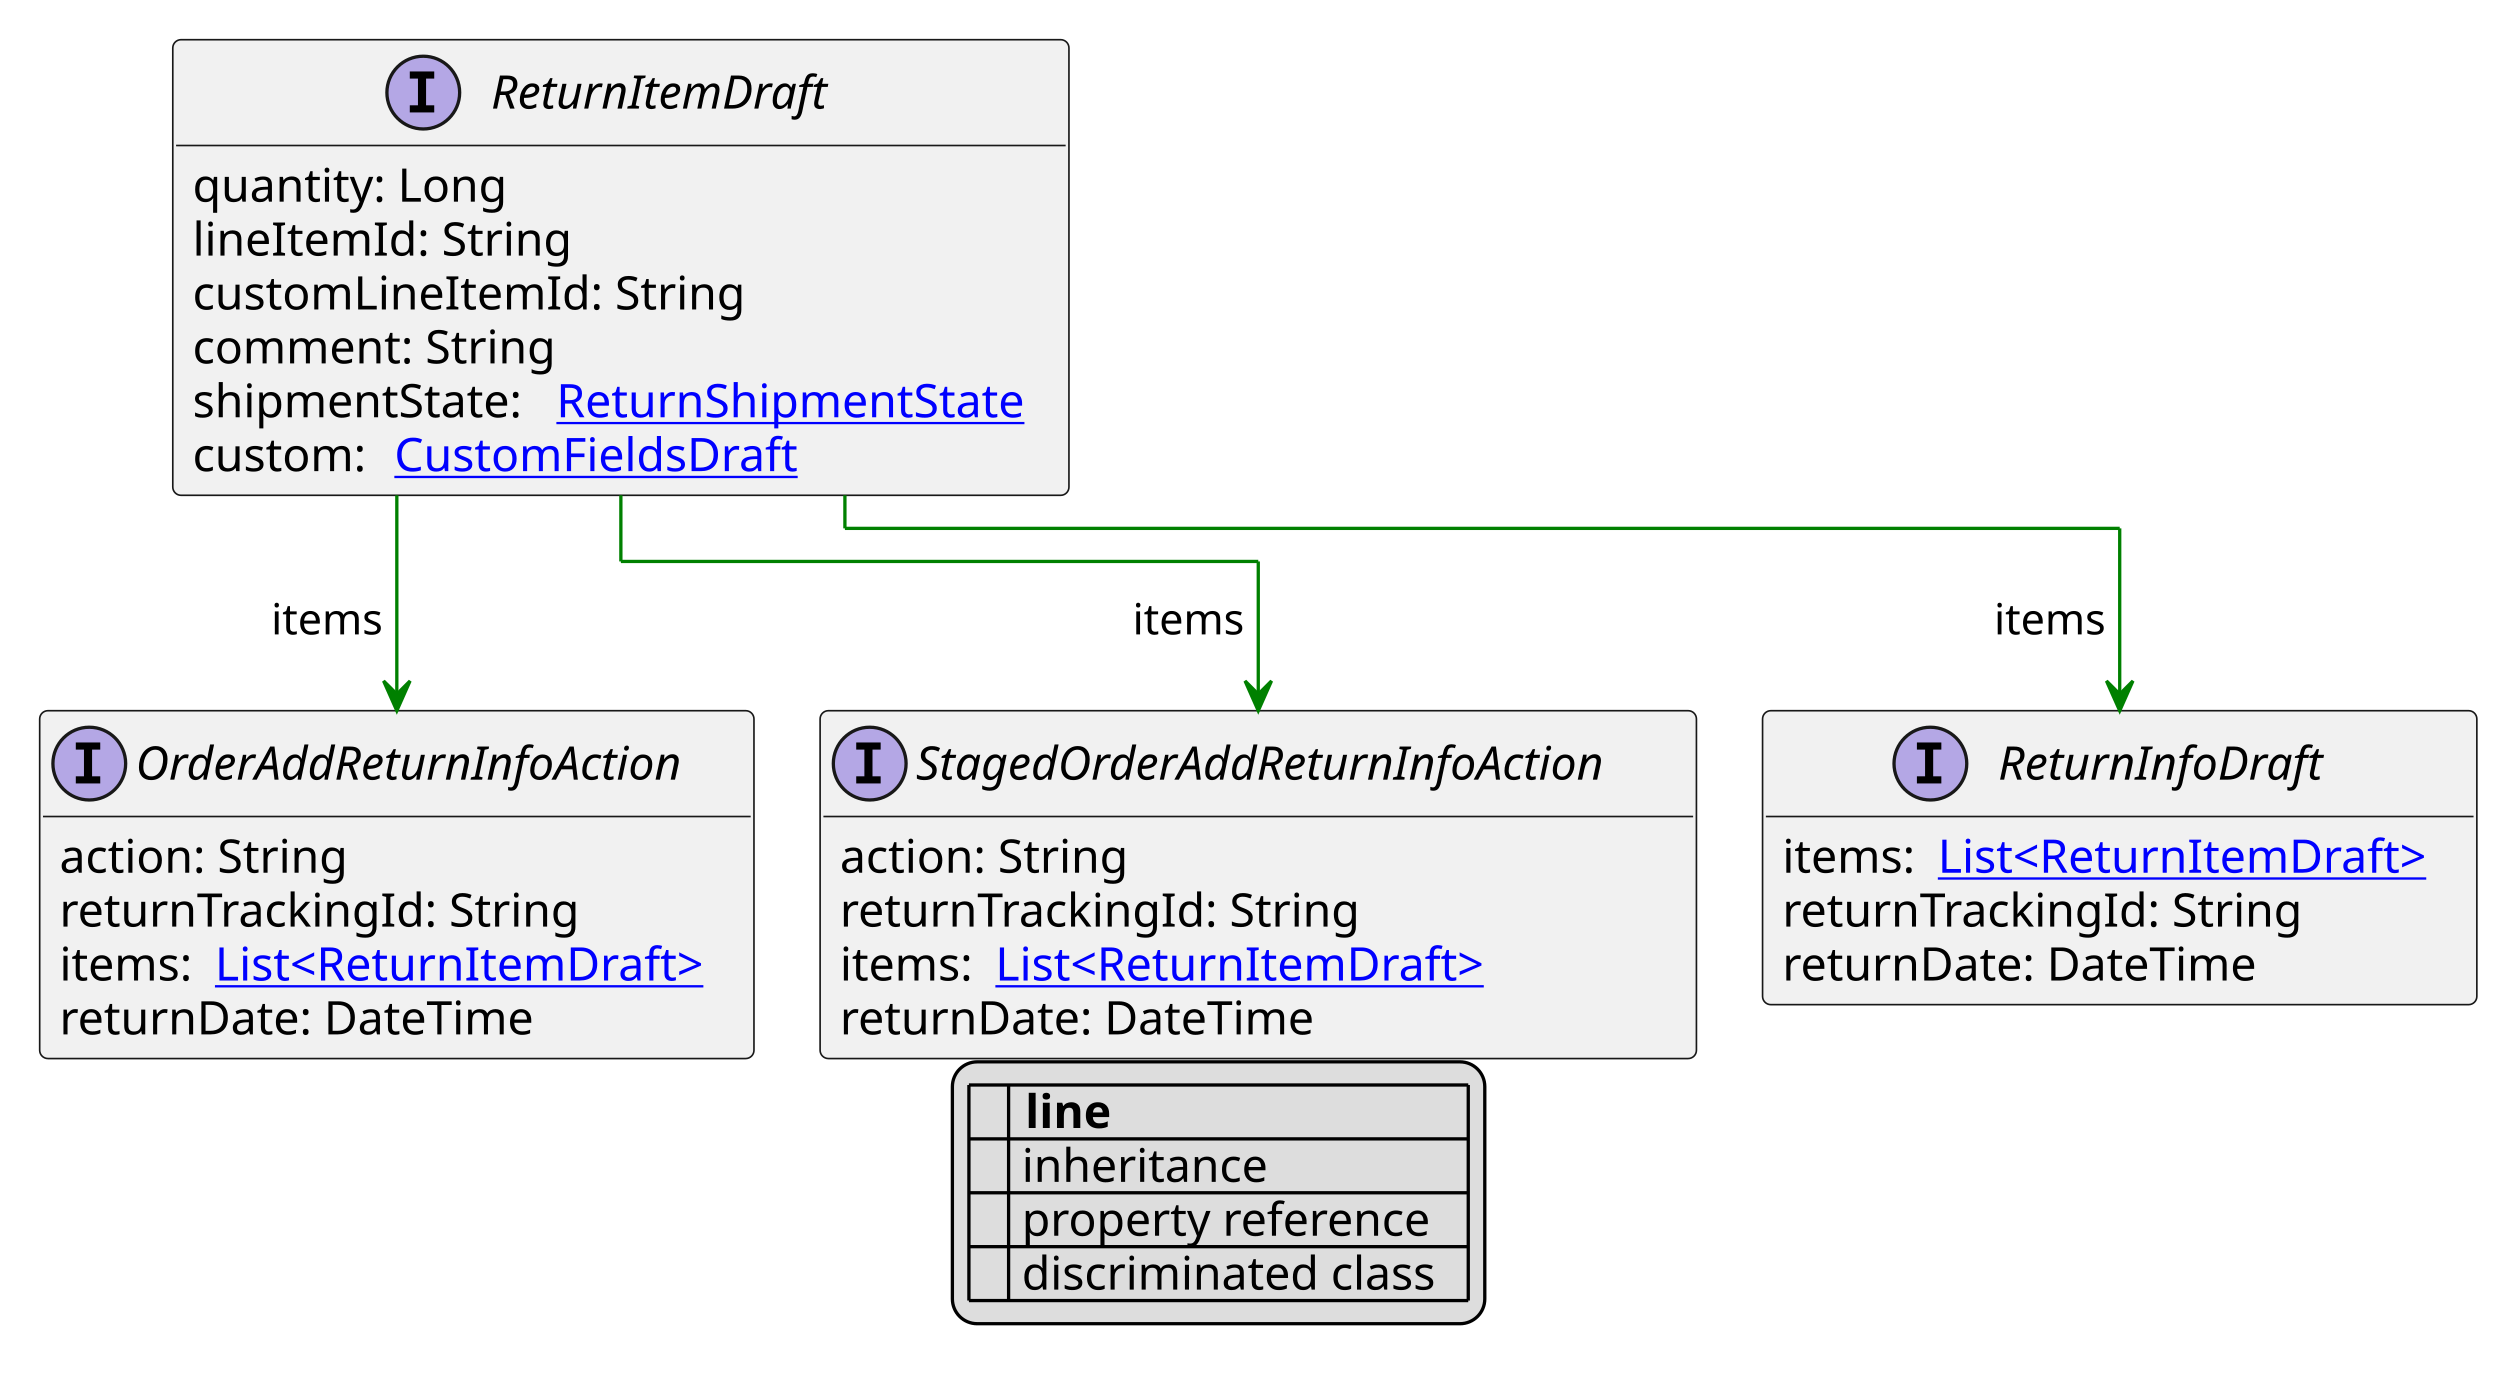
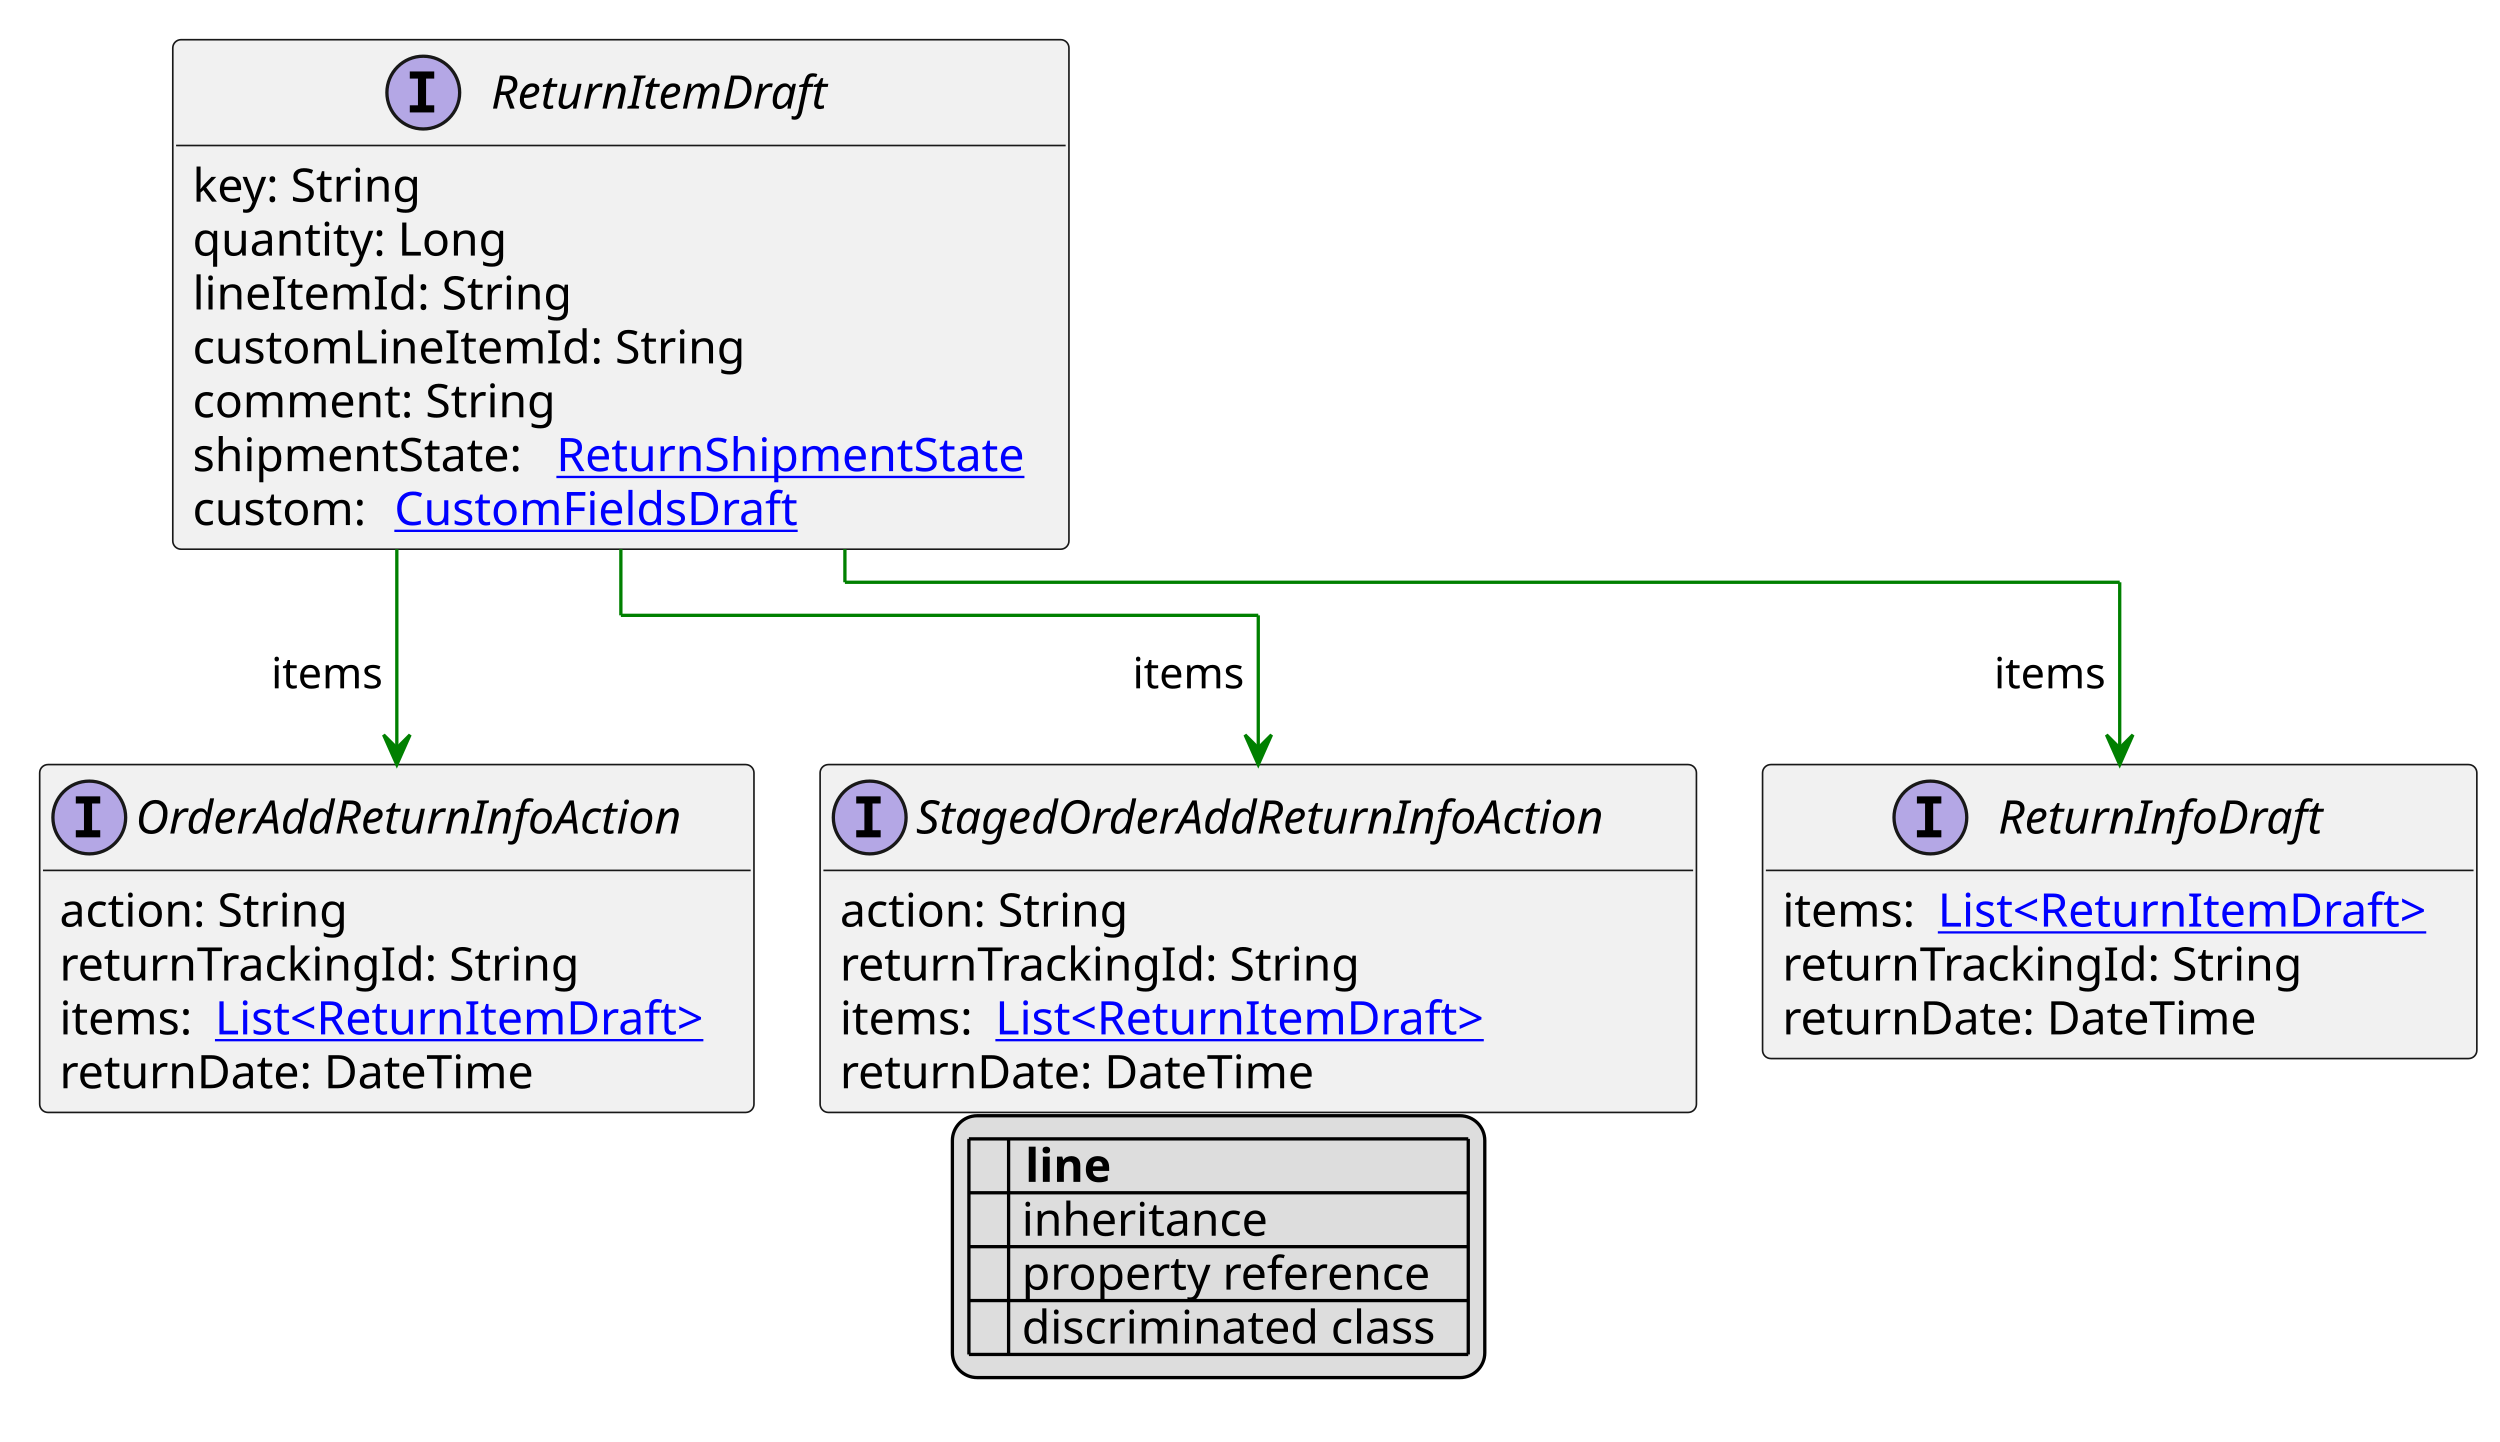
- <svg xmlns="http://www.w3.org/2000/svg" xmlns:xlink="http://www.w3.org/1999/xlink" contentStyleType="text/css" height="420px" preserveAspectRatio="none" style="width:756px;height:420px;background:#FFFFFF;" version="1.1" viewBox="0 0 756 420" width="756px" zoomAndPan="magnify">
+ <svg xmlns="http://www.w3.org/2000/svg" xmlns:xlink="http://www.w3.org/1999/xlink" contentStyleType="text/css" height="436px" preserveAspectRatio="none" style="width:756px;height:436px;background:#FFFFFF;" version="1.1" viewBox="0 0 756 436" width="756px" zoomAndPan="magnify">
  <defs>
-     <filter height="1" id="b1684623z9s8cp0" width="1" x="0" y="0">
+     <filter height="1" id="b1inbq53qjbla60" width="1" x="0" y="0">
      <feFlood flood-color="#000000" result="flood" />
      <feComposite in="SourceGraphic" in2="flood" operator="over" />
    </filter>
-     <filter height="1" id="b1684623z9s8cp1" width="1" x="0" y="0">
+     <filter height="1" id="b1inbq53qjbla61" width="1" x="0" y="0">
      <feFlood flood-color="#008000" result="flood" />
      <feComposite in="SourceGraphic" in2="flood" operator="over" />
    </filter>
-     <filter height="1" id="b1684623z9s8cp2" width="1" x="0" y="0">
+     <filter height="1" id="b1inbq53qjbla62" width="1" x="0" y="0">
      <feFlood flood-color="#0000FF" result="flood" />
      <feComposite in="SourceGraphic" in2="flood" operator="over" />
    </filter>
  </defs>
  <g>
    <a href="ReturnItemDraft.svg" target="_top" title="ReturnItemDraft.svg" xlink:actuate="onRequest" xlink:href="ReturnItemDraft.svg" xlink:show="new" xlink:title="ReturnItemDraft.svg" xlink:type="simple">
      <g id="elem_ReturnItemDraft">
-         <rect codeLine="10" fill="#F1F1F1" height="137.781" id="ReturnItemDraft" rx="2.5" ry="2.5" style="stroke:#181818;stroke-width:0.5;" width="271" x="52.25" y="12" />
+         <rect codeLine="10" fill="#F1F1F1" height="154.078" id="ReturnItemDraft" rx="2.5" ry="2.5" style="stroke:#181818;stroke-width:0.5;" width="271" x="52.25" y="12" />
        <ellipse cx="128" cy="28" fill="#B4A7E5" rx="11" ry="11" style="stroke:#181818;stroke-width:1.0;" />
        <path d="M123.922,23.766 L123.922,21.609 L131.312,21.609 L131.312,23.766 L128.844,23.766 L128.844,31.844 L131.312,31.844 L131.312,34 L123.922,34 L123.922,31.844 L126.391,31.844 L126.391,23.766 L123.922,23.766 Z " fill="#000000" />
        <text fill="#000000" font-family="sans-serif" font-size="14" font-style="italic" lengthAdjust="spacing" textLength="111" x="148.5" y="32.847">ReturnItemDraft</text>
        <line style="stroke:#181818;stroke-width:0.5;" x1="53.25" x2="322.25" y1="44" y2="44" />
-         <text fill="#000000" font-family="sans-serif" font-size="14" lengthAdjust="spacing" textLength="98" x="58.25" y="60.995">quantity: Long</text>
-         <text fill="#000000" font-family="sans-serif" font-size="14" lengthAdjust="spacing" textLength="115" x="58.25" y="77.292">lineItemId: String</text>
-         <text fill="#000000" font-family="sans-serif" font-size="14" lengthAdjust="spacing" textLength="171" x="58.25" y="93.589">customLineItemId: String</text>
-         <text fill="#000000" font-family="sans-serif" font-size="14" lengthAdjust="spacing" textLength="115" x="58.25" y="109.886">comment: String</text>
-         <text fill="#000000" font-family="sans-serif" font-size="14" lengthAdjust="spacing" textLength="106" x="58.25" y="126.183">shipmentState:</text>
+         <text fill="#000000" font-family="sans-serif" font-size="14" lengthAdjust="spacing" textLength="73" x="58.25" y="60.995">key: String</text>
+         <text fill="#000000" font-family="sans-serif" font-size="14" lengthAdjust="spacing" textLength="98" x="58.25" y="77.292">quantity: Long</text>
+         <text fill="#000000" font-family="sans-serif" font-size="14" lengthAdjust="spacing" textLength="115" x="58.25" y="93.589">lineItemId: String</text>
+         <text fill="#000000" font-family="sans-serif" font-size="14" lengthAdjust="spacing" textLength="171" x="58.25" y="109.886">customLineItemId: String</text>
+         <text fill="#000000" font-family="sans-serif" font-size="14" lengthAdjust="spacing" textLength="115" x="58.25" y="126.183">comment: String</text>
+         <text fill="#000000" font-family="sans-serif" font-size="14" lengthAdjust="spacing" textLength="106" x="58.25" y="142.48">shipmentState:</text>
        <a href="ReturnShipmentState.svg" target="_top" title="ReturnShipmentState.svg" xlink:actuate="onRequest" xlink:href="ReturnShipmentState.svg" xlink:show="new" xlink:title="ReturnShipmentState.svg" xlink:type="simple">
-           <text fill="#0000FF" font-family="sans-serif" font-size="14" lengthAdjust="spacing" text-decoration="underline" textLength="149" x="168.25" y="126.183">ReturnShipmentState</text>
+           <text fill="#0000FF" font-family="sans-serif" font-size="14" lengthAdjust="spacing" text-decoration="underline" textLength="149" x="168.25" y="142.48">ReturnShipmentState</text>
        </a>
-         <text fill="#000000" font-family="sans-serif" font-size="14" lengthAdjust="spacing" textLength="57" x="58.25" y="142.48">custom:</text>
+         <text fill="#000000" font-family="sans-serif" font-size="14" lengthAdjust="spacing" textLength="57" x="58.25" y="158.776">custom:</text>
        <a href="CustomFieldsDraft.svg" target="_top" title="CustomFieldsDraft.svg" xlink:actuate="onRequest" xlink:href="CustomFieldsDraft.svg" xlink:show="new" xlink:title="CustomFieldsDraft.svg" xlink:type="simple">
-           <text fill="#0000FF" font-family="sans-serif" font-size="14" lengthAdjust="spacing" text-decoration="underline" textLength="127" x="119.25" y="142.48">CustomFieldsDraft</text>
+           <text fill="#0000FF" font-family="sans-serif" font-size="14" lengthAdjust="spacing" text-decoration="underline" textLength="127" x="119.25" y="158.776">CustomFieldsDraft</text>
        </a>
      </g>
    </a>
    <a href="StagedOrderAddReturnInfoAction.svg" target="_top" title="StagedOrderAddReturnInfoAction.svg" xlink:actuate="onRequest" xlink:href="StagedOrderAddReturnInfoAction.svg" xlink:show="new" xlink:title="StagedOrderAddReturnInfoAction.svg" xlink:type="simple">
      <g id="elem_StagedOrderAddReturnInfoAction">
-         <rect codeLine="21" fill="#F1F1F1" height="105.188" id="StagedOrderAddReturnInfoAction" rx="2.5" ry="2.5" style="stroke:#181818;stroke-width:0.5;" width="265" x="248" y="214.914" />
-         <ellipse cx="263" cy="230.914" fill="#B4A7E5" rx="11" ry="11" style="stroke:#181818;stroke-width:1.0;" />
-         <path d="M258.922,226.68 L258.922,224.523 L266.312,224.523 L266.312,226.68 L263.844,226.68 L263.844,234.758 L266.312,234.758 L266.312,236.914 L258.922,236.914 L258.922,234.758 L261.391,234.758 L261.391,226.68 L258.922,226.68 Z " fill="#000000" />
-         <text fill="#000000" font-family="sans-serif" font-size="14" font-style="italic" lengthAdjust="spacing" textLength="233" x="277" y="235.761">StagedOrderAddReturnInfoAction</text>
-         <line style="stroke:#181818;stroke-width:0.5;" x1="249" x2="512" y1="246.914" y2="246.914" />
-         <text fill="#000000" font-family="sans-serif" font-size="14" lengthAdjust="spacing" textLength="91" x="254" y="263.909">action: String</text>
-         <text fill="#000000" font-family="sans-serif" font-size="14" lengthAdjust="spacing" textLength="162" x="254" y="280.206">returnTrackingId: String</text>
-         <text fill="#000000" font-family="sans-serif" font-size="14" lengthAdjust="spacing" textLength="43" x="254" y="296.503">items:</text>
+         <rect codeLine="22" fill="#F1F1F1" height="105.188" id="StagedOrderAddReturnInfoAction" rx="2.5" ry="2.5" style="stroke:#181818;stroke-width:0.5;" width="265" x="248" y="231.211" />
+         <ellipse cx="263" cy="247.211" fill="#B4A7E5" rx="11" ry="11" style="stroke:#181818;stroke-width:1.0;" />
+         <path d="M258.922,242.977 L258.922,240.82 L266.312,240.82 L266.312,242.977 L263.844,242.977 L263.844,251.055 L266.312,251.055 L266.312,253.211 L258.922,253.211 L258.922,251.055 L261.391,251.055 L261.391,242.977 L258.922,242.977 Z " fill="#000000" />
+         <text fill="#000000" font-family="sans-serif" font-size="14" font-style="italic" lengthAdjust="spacing" textLength="233" x="277" y="252.058">StagedOrderAddReturnInfoAction</text>
+         <line style="stroke:#181818;stroke-width:0.5;" x1="249" x2="512" y1="263.211" y2="263.211" />
+         <text fill="#000000" font-family="sans-serif" font-size="14" lengthAdjust="spacing" textLength="91" x="254" y="280.206">action: String</text>
+         <text fill="#000000" font-family="sans-serif" font-size="14" lengthAdjust="spacing" textLength="162" x="254" y="296.503">returnTrackingId: String</text>
+         <text fill="#000000" font-family="sans-serif" font-size="14" lengthAdjust="spacing" textLength="43" x="254" y="312.8">items:</text>
        <a href="ReturnItemDraft.svg" target="_top" title="ReturnItemDraft.svg" xlink:actuate="onRequest" xlink:href="ReturnItemDraft.svg" xlink:show="new" xlink:title="ReturnItemDraft.svg" xlink:type="simple">
-           <text fill="#0000FF" font-family="sans-serif" font-size="14" lengthAdjust="spacing" text-decoration="underline" textLength="157" x="301" y="296.503">List&lt;ReturnItemDraft&gt;</text>
+           <text fill="#0000FF" font-family="sans-serif" font-size="14" lengthAdjust="spacing" text-decoration="underline" textLength="157" x="301" y="312.8">List&lt;ReturnItemDraft&gt;</text>
        </a>
-         <text fill="#000000" font-family="sans-serif" font-size="14" lengthAdjust="spacing" textLength="151" x="254" y="312.8">returnDate: DateTime</text>
+         <text fill="#000000" font-family="sans-serif" font-size="14" lengthAdjust="spacing" textLength="151" x="254" y="329.097">returnDate: DateTime</text>
      </g>
    </a>
    <a href="ReturnInfoDraft.svg" target="_top" title="ReturnInfoDraft.svg" xlink:actuate="onRequest" xlink:href="ReturnInfoDraft.svg" xlink:show="new" xlink:title="ReturnInfoDraft.svg" xlink:type="simple">
      <g id="elem_ReturnInfoDraft">
-         <rect codeLine="27" fill="#F1F1F1" height="88.891" id="ReturnInfoDraft" rx="2.5" ry="2.5" style="stroke:#181818;stroke-width:0.5;" width="216" x="533" y="214.914" />
-         <ellipse cx="583.75" cy="230.914" fill="#B4A7E5" rx="11" ry="11" style="stroke:#181818;stroke-width:1.0;" />
-         <path d="M579.672,226.68 L579.672,224.523 L587.062,224.523 L587.062,226.68 L584.594,226.68 L584.594,234.758 L587.062,234.758 L587.062,236.914 L579.672,236.914 L579.672,234.758 L582.141,234.758 L582.141,226.68 L579.672,226.68 Z " fill="#000000" />
-         <text fill="#000000" font-family="sans-serif" font-size="14" font-style="italic" lengthAdjust="spacing" textLength="106" x="604.25" y="235.761">ReturnInfoDraft</text>
-         <line style="stroke:#181818;stroke-width:0.5;" x1="534" x2="748" y1="246.914" y2="246.914" />
-         <text fill="#000000" font-family="sans-serif" font-size="14" lengthAdjust="spacing" textLength="43" x="539" y="263.909">items:</text>
+         <rect codeLine="28" fill="#F1F1F1" height="88.891" id="ReturnInfoDraft" rx="2.5" ry="2.5" style="stroke:#181818;stroke-width:0.5;" width="216" x="533" y="231.211" />
+         <ellipse cx="583.75" cy="247.211" fill="#B4A7E5" rx="11" ry="11" style="stroke:#181818;stroke-width:1.0;" />
+         <path d="M579.672,242.977 L579.672,240.82 L587.062,240.82 L587.062,242.977 L584.594,242.977 L584.594,251.055 L587.062,251.055 L587.062,253.211 L579.672,253.211 L579.672,251.055 L582.141,251.055 L582.141,242.977 L579.672,242.977 Z " fill="#000000" />
+         <text fill="#000000" font-family="sans-serif" font-size="14" font-style="italic" lengthAdjust="spacing" textLength="106" x="604.25" y="252.058">ReturnInfoDraft</text>
+         <line style="stroke:#181818;stroke-width:0.5;" x1="534" x2="748" y1="263.211" y2="263.211" />
+         <text fill="#000000" font-family="sans-serif" font-size="14" lengthAdjust="spacing" textLength="43" x="539" y="280.206">items:</text>
        <a href="ReturnItemDraft.svg" target="_top" title="ReturnItemDraft.svg" xlink:actuate="onRequest" xlink:href="ReturnItemDraft.svg" xlink:show="new" xlink:title="ReturnItemDraft.svg" xlink:type="simple">
-           <text fill="#0000FF" font-family="sans-serif" font-size="14" lengthAdjust="spacing" text-decoration="underline" textLength="157" x="586" y="263.909">List&lt;ReturnItemDraft&gt;</text>
+           <text fill="#0000FF" font-family="sans-serif" font-size="14" lengthAdjust="spacing" text-decoration="underline" textLength="157" x="586" y="280.206">List&lt;ReturnItemDraft&gt;</text>
        </a>
-         <text fill="#000000" font-family="sans-serif" font-size="14" lengthAdjust="spacing" textLength="162" x="539" y="280.206">returnTrackingId: String</text>
-         <text fill="#000000" font-family="sans-serif" font-size="14" lengthAdjust="spacing" textLength="151" x="539" y="296.503">returnDate: DateTime</text>
+         <text fill="#000000" font-family="sans-serif" font-size="14" lengthAdjust="spacing" textLength="162" x="539" y="296.503">returnTrackingId: String</text>
+         <text fill="#000000" font-family="sans-serif" font-size="14" lengthAdjust="spacing" textLength="151" x="539" y="312.8">returnDate: DateTime</text>
      </g>
    </a>
    <a href="OrderAddReturnInfoAction.svg" target="_top" title="OrderAddReturnInfoAction.svg" xlink:actuate="onRequest" xlink:href="OrderAddReturnInfoAction.svg" xlink:show="new" xlink:title="OrderAddReturnInfoAction.svg" xlink:type="simple">
      <g id="elem_OrderAddReturnInfoAction">
-         <rect codeLine="32" fill="#F1F1F1" height="105.188" id="OrderAddReturnInfoAction" rx="2.5" ry="2.5" style="stroke:#181818;stroke-width:0.5;" width="216" x="12" y="214.914" />
-         <ellipse cx="27" cy="230.914" fill="#B4A7E5" rx="11" ry="11" style="stroke:#181818;stroke-width:1.0;" />
-         <path d="M22.922,226.68 L22.922,224.523 L30.312,224.523 L30.312,226.68 L27.844,226.68 L27.844,234.758 L30.312,234.758 L30.312,236.914 L22.922,236.914 L22.922,234.758 L25.391,234.758 L25.391,226.68 L22.922,226.68 Z " fill="#000000" />
-         <text fill="#000000" font-family="sans-serif" font-size="14" font-style="italic" lengthAdjust="spacing" textLength="184" x="41" y="235.761">OrderAddReturnInfoAction</text>
-         <line style="stroke:#181818;stroke-width:0.5;" x1="13" x2="227" y1="246.914" y2="246.914" />
-         <text fill="#000000" font-family="sans-serif" font-size="14" lengthAdjust="spacing" textLength="91" x="18" y="263.909">action: String</text>
-         <text fill="#000000" font-family="sans-serif" font-size="14" lengthAdjust="spacing" textLength="162" x="18" y="280.206">returnTrackingId: String</text>
-         <text fill="#000000" font-family="sans-serif" font-size="14" lengthAdjust="spacing" textLength="43" x="18" y="296.503">items:</text>
+         <rect codeLine="33" fill="#F1F1F1" height="105.188" id="OrderAddReturnInfoAction" rx="2.5" ry="2.5" style="stroke:#181818;stroke-width:0.5;" width="216" x="12" y="231.211" />
+         <ellipse cx="27" cy="247.211" fill="#B4A7E5" rx="11" ry="11" style="stroke:#181818;stroke-width:1.0;" />
+         <path d="M22.922,242.977 L22.922,240.82 L30.312,240.82 L30.312,242.977 L27.844,242.977 L27.844,251.055 L30.312,251.055 L30.312,253.211 L22.922,253.211 L22.922,251.055 L25.391,251.055 L25.391,242.977 L22.922,242.977 Z " fill="#000000" />
+         <text fill="#000000" font-family="sans-serif" font-size="14" font-style="italic" lengthAdjust="spacing" textLength="184" x="41" y="252.058">OrderAddReturnInfoAction</text>
+         <line style="stroke:#181818;stroke-width:0.5;" x1="13" x2="227" y1="263.211" y2="263.211" />
+         <text fill="#000000" font-family="sans-serif" font-size="14" lengthAdjust="spacing" textLength="91" x="18" y="280.206">action: String</text>
+         <text fill="#000000" font-family="sans-serif" font-size="14" lengthAdjust="spacing" textLength="162" x="18" y="296.503">returnTrackingId: String</text>
+         <text fill="#000000" font-family="sans-serif" font-size="14" lengthAdjust="spacing" textLength="43" x="18" y="312.8">items:</text>
        <a href="ReturnItemDraft.svg" target="_top" title="ReturnItemDraft.svg" xlink:actuate="onRequest" xlink:href="ReturnItemDraft.svg" xlink:show="new" xlink:title="ReturnItemDraft.svg" xlink:type="simple">
-           <text fill="#0000FF" font-family="sans-serif" font-size="14" lengthAdjust="spacing" text-decoration="underline" textLength="157" x="65" y="296.503">List&lt;ReturnItemDraft&gt;</text>
+           <text fill="#0000FF" font-family="sans-serif" font-size="14" lengthAdjust="spacing" text-decoration="underline" textLength="157" x="65" y="312.8">List&lt;ReturnItemDraft&gt;</text>
        </a>
-         <text fill="#000000" font-family="sans-serif" font-size="14" lengthAdjust="spacing" textLength="151" x="18" y="312.8">returnDate: DateTime</text>
+         <text fill="#000000" font-family="sans-serif" font-size="14" lengthAdjust="spacing" textLength="151" x="18" y="329.097">returnDate: DateTime</text>
      </g>
    </a>
-     <line style="stroke:#008000;stroke-width:1.0;" x1="187.75" x2="187.75" y1="149.781" y2="169.781" />
-     <line style="stroke:#008000;stroke-width:1.0;" x1="187.75" x2="380.5" y1="169.781" y2="169.781" />
-     <line style="stroke:#008000;stroke-width:1.0;" x1="380.5" x2="380.5" y1="169.781" y2="214.914" />
-     <polygon fill="#008000" points="380.5,214.914,384.5,205.914,380.5,209.914,376.5,205.914,380.5,214.914" style="stroke:#008000;stroke-width:1.0;" />
-     <text fill="#000000" font-family="sans-serif" font-size="13" lengthAdjust="spacing" textLength="36" x="342.5" y="191.848">items</text>
-     <line style="stroke:#008000;stroke-width:1.0;" x1="255.5" x2="255.5" y1="149.781" y2="159.781" />
-     <line style="stroke:#008000;stroke-width:1.0;" x1="255.5" x2="641" y1="159.781" y2="159.781" />
-     <line style="stroke:#008000;stroke-width:1.0;" x1="641" x2="641" y1="159.781" y2="214.914" />
-     <polygon fill="#008000" points="641,214.914,645,205.914,641,209.914,637,205.914,641,214.914" style="stroke:#008000;stroke-width:1.0;" />
-     <text fill="#000000" font-family="sans-serif" font-size="13" lengthAdjust="spacing" textLength="36" x="603" y="191.848">items</text>
-     <line style="stroke:#008000;stroke-width:1.0;" x1="120" x2="120" y1="149.781" y2="214.914" />
-     <polygon fill="#008000" points="120,214.914,124,205.914,120,209.914,116,205.914,120,214.914" style="stroke:#008000;stroke-width:1.0;" />
-     <text fill="#000000" font-family="sans-serif" font-size="13" lengthAdjust="spacing" textLength="36" x="82" y="191.848">items</text>
-     <rect fill="#DDDDDD" height="79.188" id="_legend" rx="7.5" ry="7.5" style="stroke:#000000;stroke-width:1.0;" width="161" x="288" y="321.102" />
-     <text fill="#000000" font-family="sans-serif" font-size="14" font-weight="bold" lengthAdjust="spacing" textLength="5" x="293" y="341.097"> </text>
-     <text fill="#000000" font-family="sans-serif" font-size="14" font-weight="bold" lengthAdjust="spacing" textLength="28" x="310" y="341.097">line</text>
-     <text fill="#000000" filter="url(#b1684623z9s8cp0)" font-family="sans-serif" font-size="14" lengthAdjust="spacing" textLength="12" x="293" y="357.394">   </text>
-     <text fill="#000000" font-family="sans-serif" font-size="14" lengthAdjust="spacing" textLength="77" x="309" y="357.394">inheritance</text>
-     <text fill="#000000" filter="url(#b1684623z9s8cp1)" font-family="sans-serif" font-size="14" lengthAdjust="spacing" textLength="12" x="293" y="373.69">   </text>
-     <text fill="#000000" font-family="sans-serif" font-size="14" lengthAdjust="spacing" textLength="129" x="309" y="373.69">property reference</text>
-     <text fill="#000000" filter="url(#b1684623z9s8cp2)" font-family="sans-serif" font-size="14" lengthAdjust="spacing" textLength="12" x="293" y="389.987">   </text>
-     <text fill="#000000" font-family="sans-serif" font-size="14" lengthAdjust="spacing" textLength="131" x="309" y="389.987">discriminated class</text>
-     <line style="stroke:#000000;stroke-width:1.0;" x1="293" x2="444" y1="328.102" y2="328.102" />
+     <line style="stroke:#008000;stroke-width:1.0;" x1="187.75" x2="187.75" y1="166.078" y2="186.078" />
+     <line style="stroke:#008000;stroke-width:1.0;" x1="187.75" x2="380.5" y1="186.078" y2="186.078" />
+     <line style="stroke:#008000;stroke-width:1.0;" x1="380.5" x2="380.5" y1="186.078" y2="231.211" />
+     <polygon fill="#008000" points="380.5,231.211,384.5,222.211,380.5,226.211,376.5,222.211,380.5,231.211" style="stroke:#008000;stroke-width:1.0;" />
+     <text fill="#000000" font-family="sans-serif" font-size="13" lengthAdjust="spacing" textLength="36" x="342.5" y="208.145">items</text>
+     <line style="stroke:#008000;stroke-width:1.0;" x1="255.5" x2="255.5" y1="166.078" y2="176.078" />
+     <line style="stroke:#008000;stroke-width:1.0;" x1="255.5" x2="641" y1="176.078" y2="176.078" />
+     <line style="stroke:#008000;stroke-width:1.0;" x1="641" x2="641" y1="176.078" y2="231.211" />
+     <polygon fill="#008000" points="641,231.211,645,222.211,641,226.211,637,222.211,641,231.211" style="stroke:#008000;stroke-width:1.0;" />
+     <text fill="#000000" font-family="sans-serif" font-size="13" lengthAdjust="spacing" textLength="36" x="603" y="208.145">items</text>
+     <line style="stroke:#008000;stroke-width:1.0;" x1="120" x2="120" y1="166.078" y2="231.211" />
+     <polygon fill="#008000" points="120,231.211,124,222.211,120,226.211,116,222.211,120,231.211" style="stroke:#008000;stroke-width:1.0;" />
+     <text fill="#000000" font-family="sans-serif" font-size="13" lengthAdjust="spacing" textLength="36" x="82" y="208.145">items</text>
+     <rect fill="#DDDDDD" height="79.188" id="_legend" rx="7.5" ry="7.5" style="stroke:#000000;stroke-width:1.0;" width="161" x="288" y="337.398" />
+     <text fill="#000000" font-family="sans-serif" font-size="14" font-weight="bold" lengthAdjust="spacing" textLength="5" x="293" y="357.394"> </text>
+     <text fill="#000000" font-family="sans-serif" font-size="14" font-weight="bold" lengthAdjust="spacing" textLength="28" x="310" y="357.394">line</text>
+     <text fill="#000000" filter="url(#b1inbq53qjbla60)" font-family="sans-serif" font-size="14" lengthAdjust="spacing" textLength="12" x="293" y="373.69">   </text>
+     <text fill="#000000" font-family="sans-serif" font-size="14" lengthAdjust="spacing" textLength="77" x="309" y="373.69">inheritance</text>
+     <text fill="#000000" filter="url(#b1inbq53qjbla61)" font-family="sans-serif" font-size="14" lengthAdjust="spacing" textLength="12" x="293" y="389.987">   </text>
+     <text fill="#000000" font-family="sans-serif" font-size="14" lengthAdjust="spacing" textLength="129" x="309" y="389.987">property reference</text>
+     <text fill="#000000" filter="url(#b1inbq53qjbla62)" font-family="sans-serif" font-size="14" lengthAdjust="spacing" textLength="12" x="293" y="406.284">   </text>
+     <text fill="#000000" font-family="sans-serif" font-size="14" lengthAdjust="spacing" textLength="131" x="309" y="406.284">discriminated class</text>
    <line style="stroke:#000000;stroke-width:1.0;" x1="293" x2="444" y1="344.398" y2="344.398" />
    <line style="stroke:#000000;stroke-width:1.0;" x1="293" x2="444" y1="360.695" y2="360.695" />
    <line style="stroke:#000000;stroke-width:1.0;" x1="293" x2="444" y1="376.992" y2="376.992" />
    <line style="stroke:#000000;stroke-width:1.0;" x1="293" x2="444" y1="393.289" y2="393.289" />
-     <line style="stroke:#000000;stroke-width:1.0;" x1="293" x2="293" y1="328.102" y2="393.289" />
-     <line style="stroke:#000000;stroke-width:1.0;" x1="305" x2="305" y1="328.102" y2="393.289" />
-     <line style="stroke:#000000;stroke-width:1.0;" x1="444" x2="444" y1="328.102" y2="393.289" />
+     <line style="stroke:#000000;stroke-width:1.0;" x1="293" x2="444" y1="409.586" y2="409.586" />
+     <line style="stroke:#000000;stroke-width:1.0;" x1="293" x2="293" y1="344.398" y2="409.586" />
+     <line style="stroke:#000000;stroke-width:1.0;" x1="305" x2="305" y1="344.398" y2="409.586" />
+     <line style="stroke:#000000;stroke-width:1.0;" x1="444" x2="444" y1="344.398" y2="409.586" />
  </g>
</svg>
